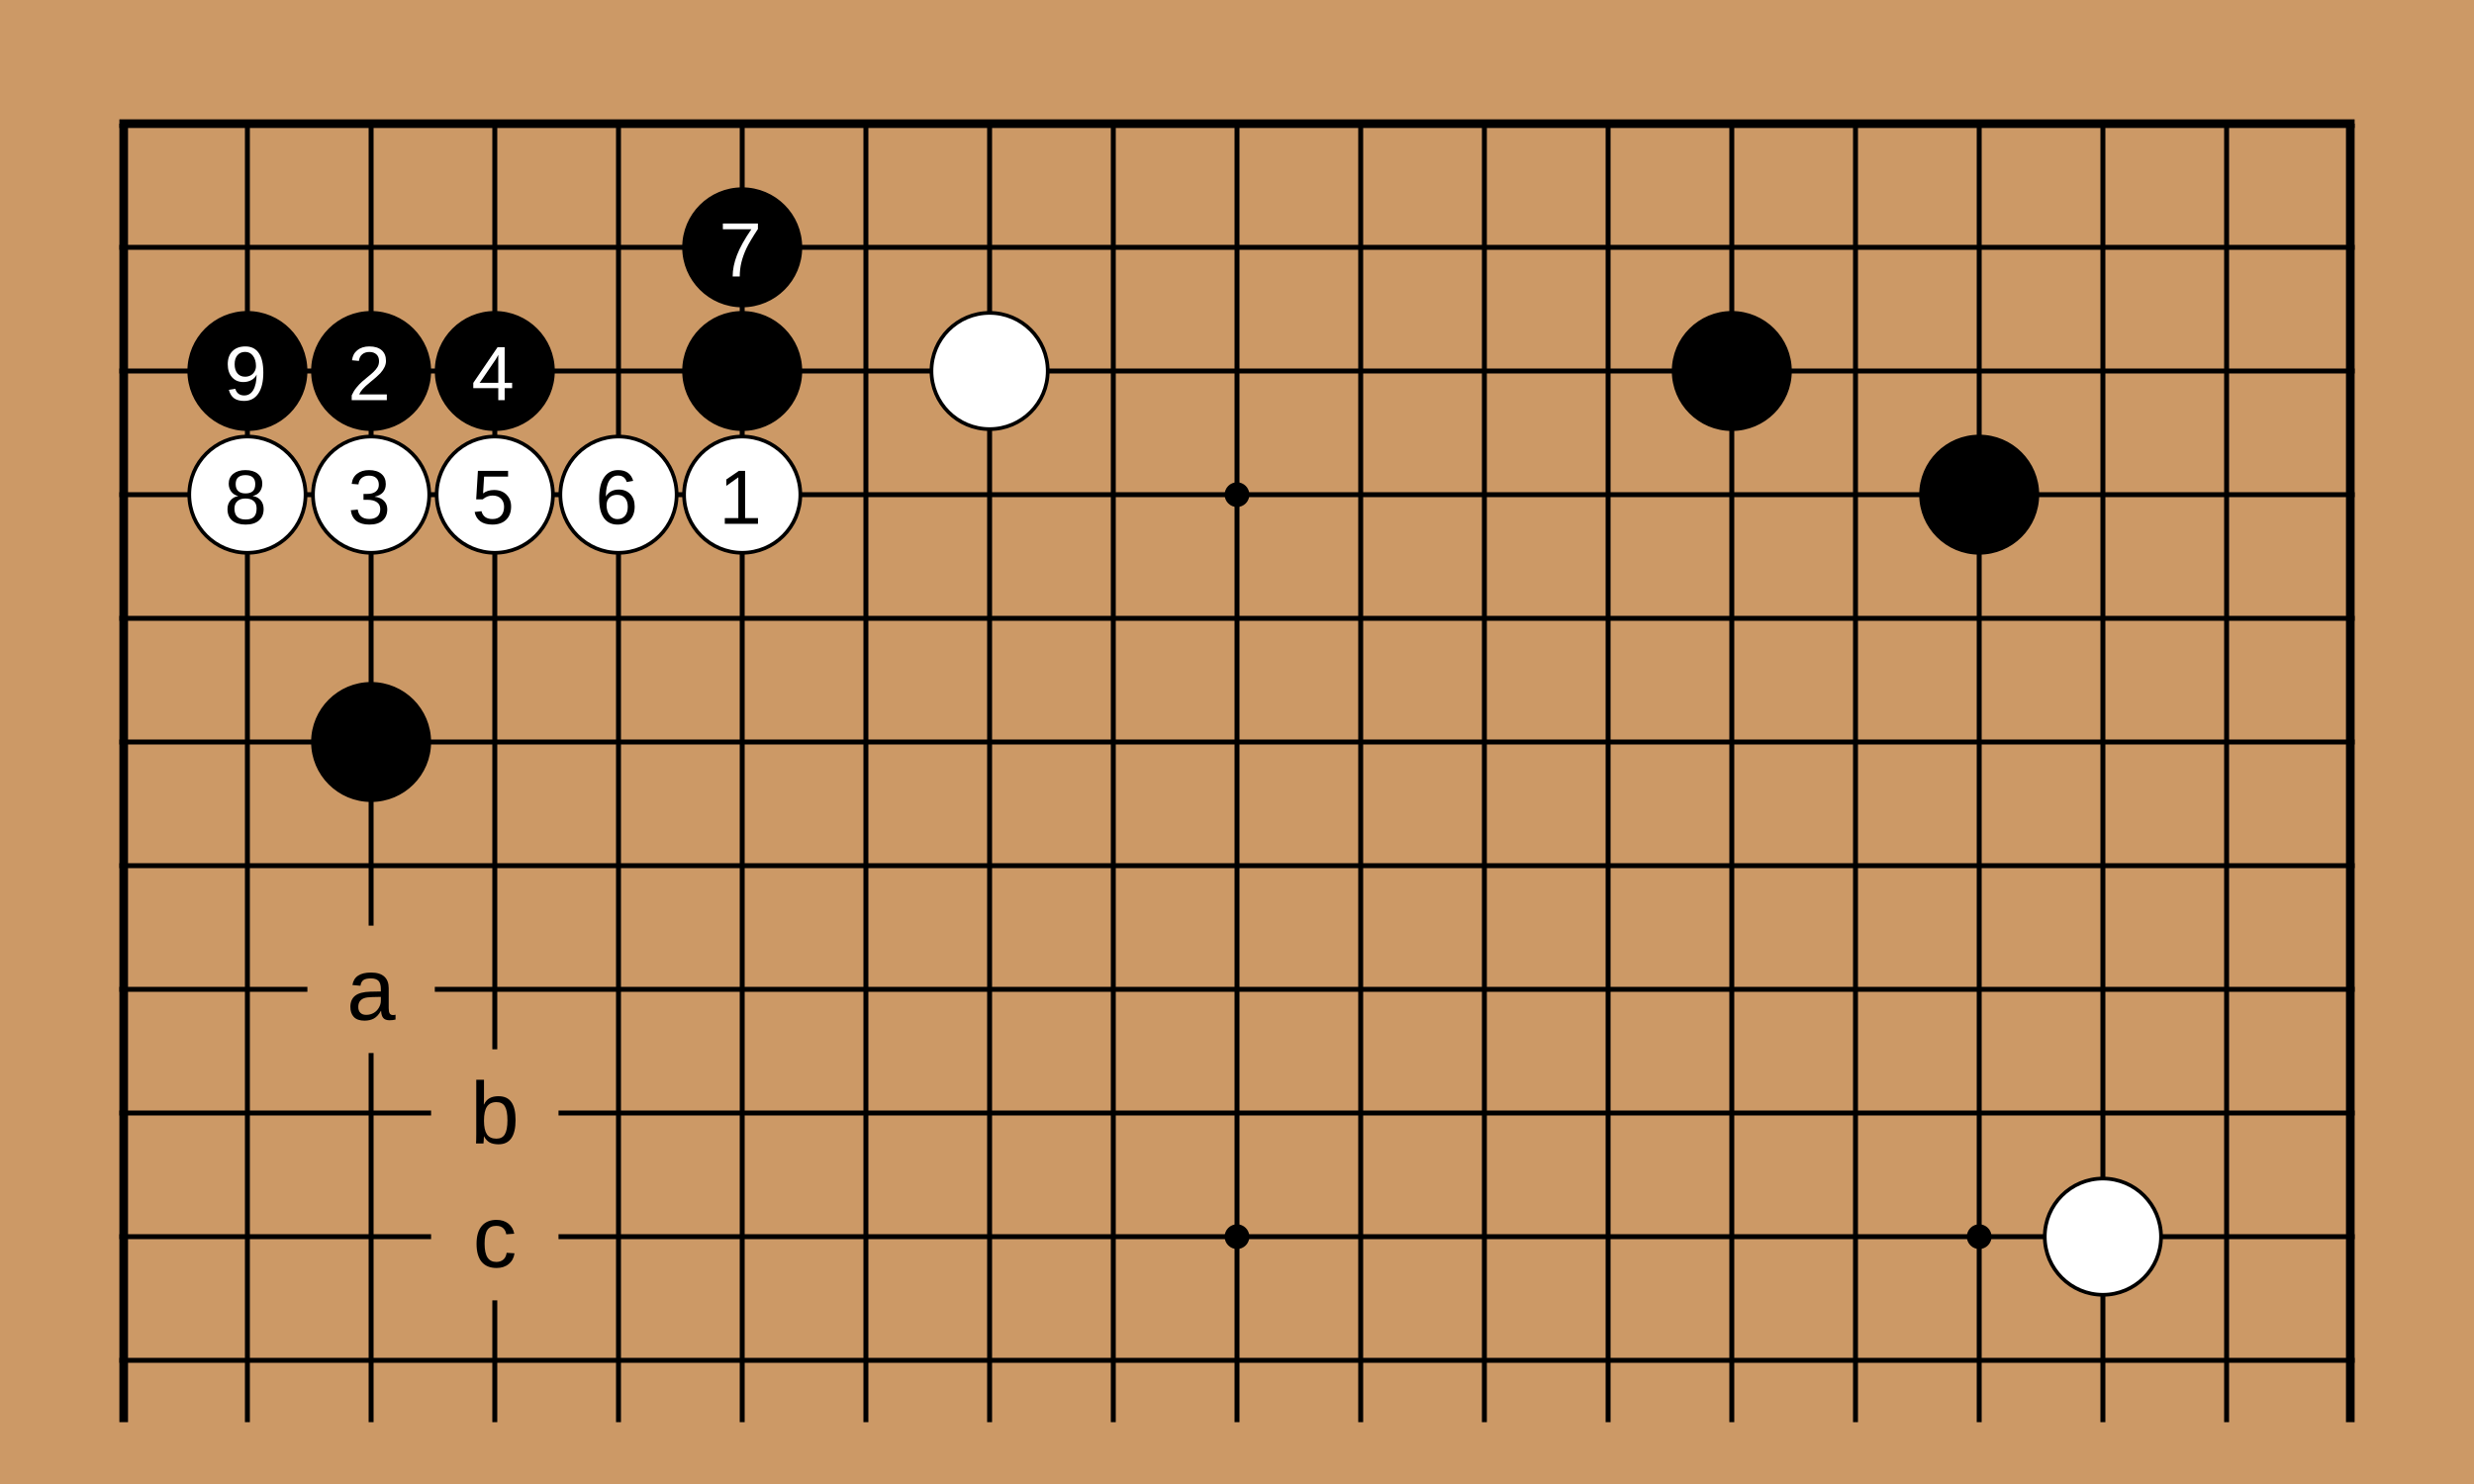
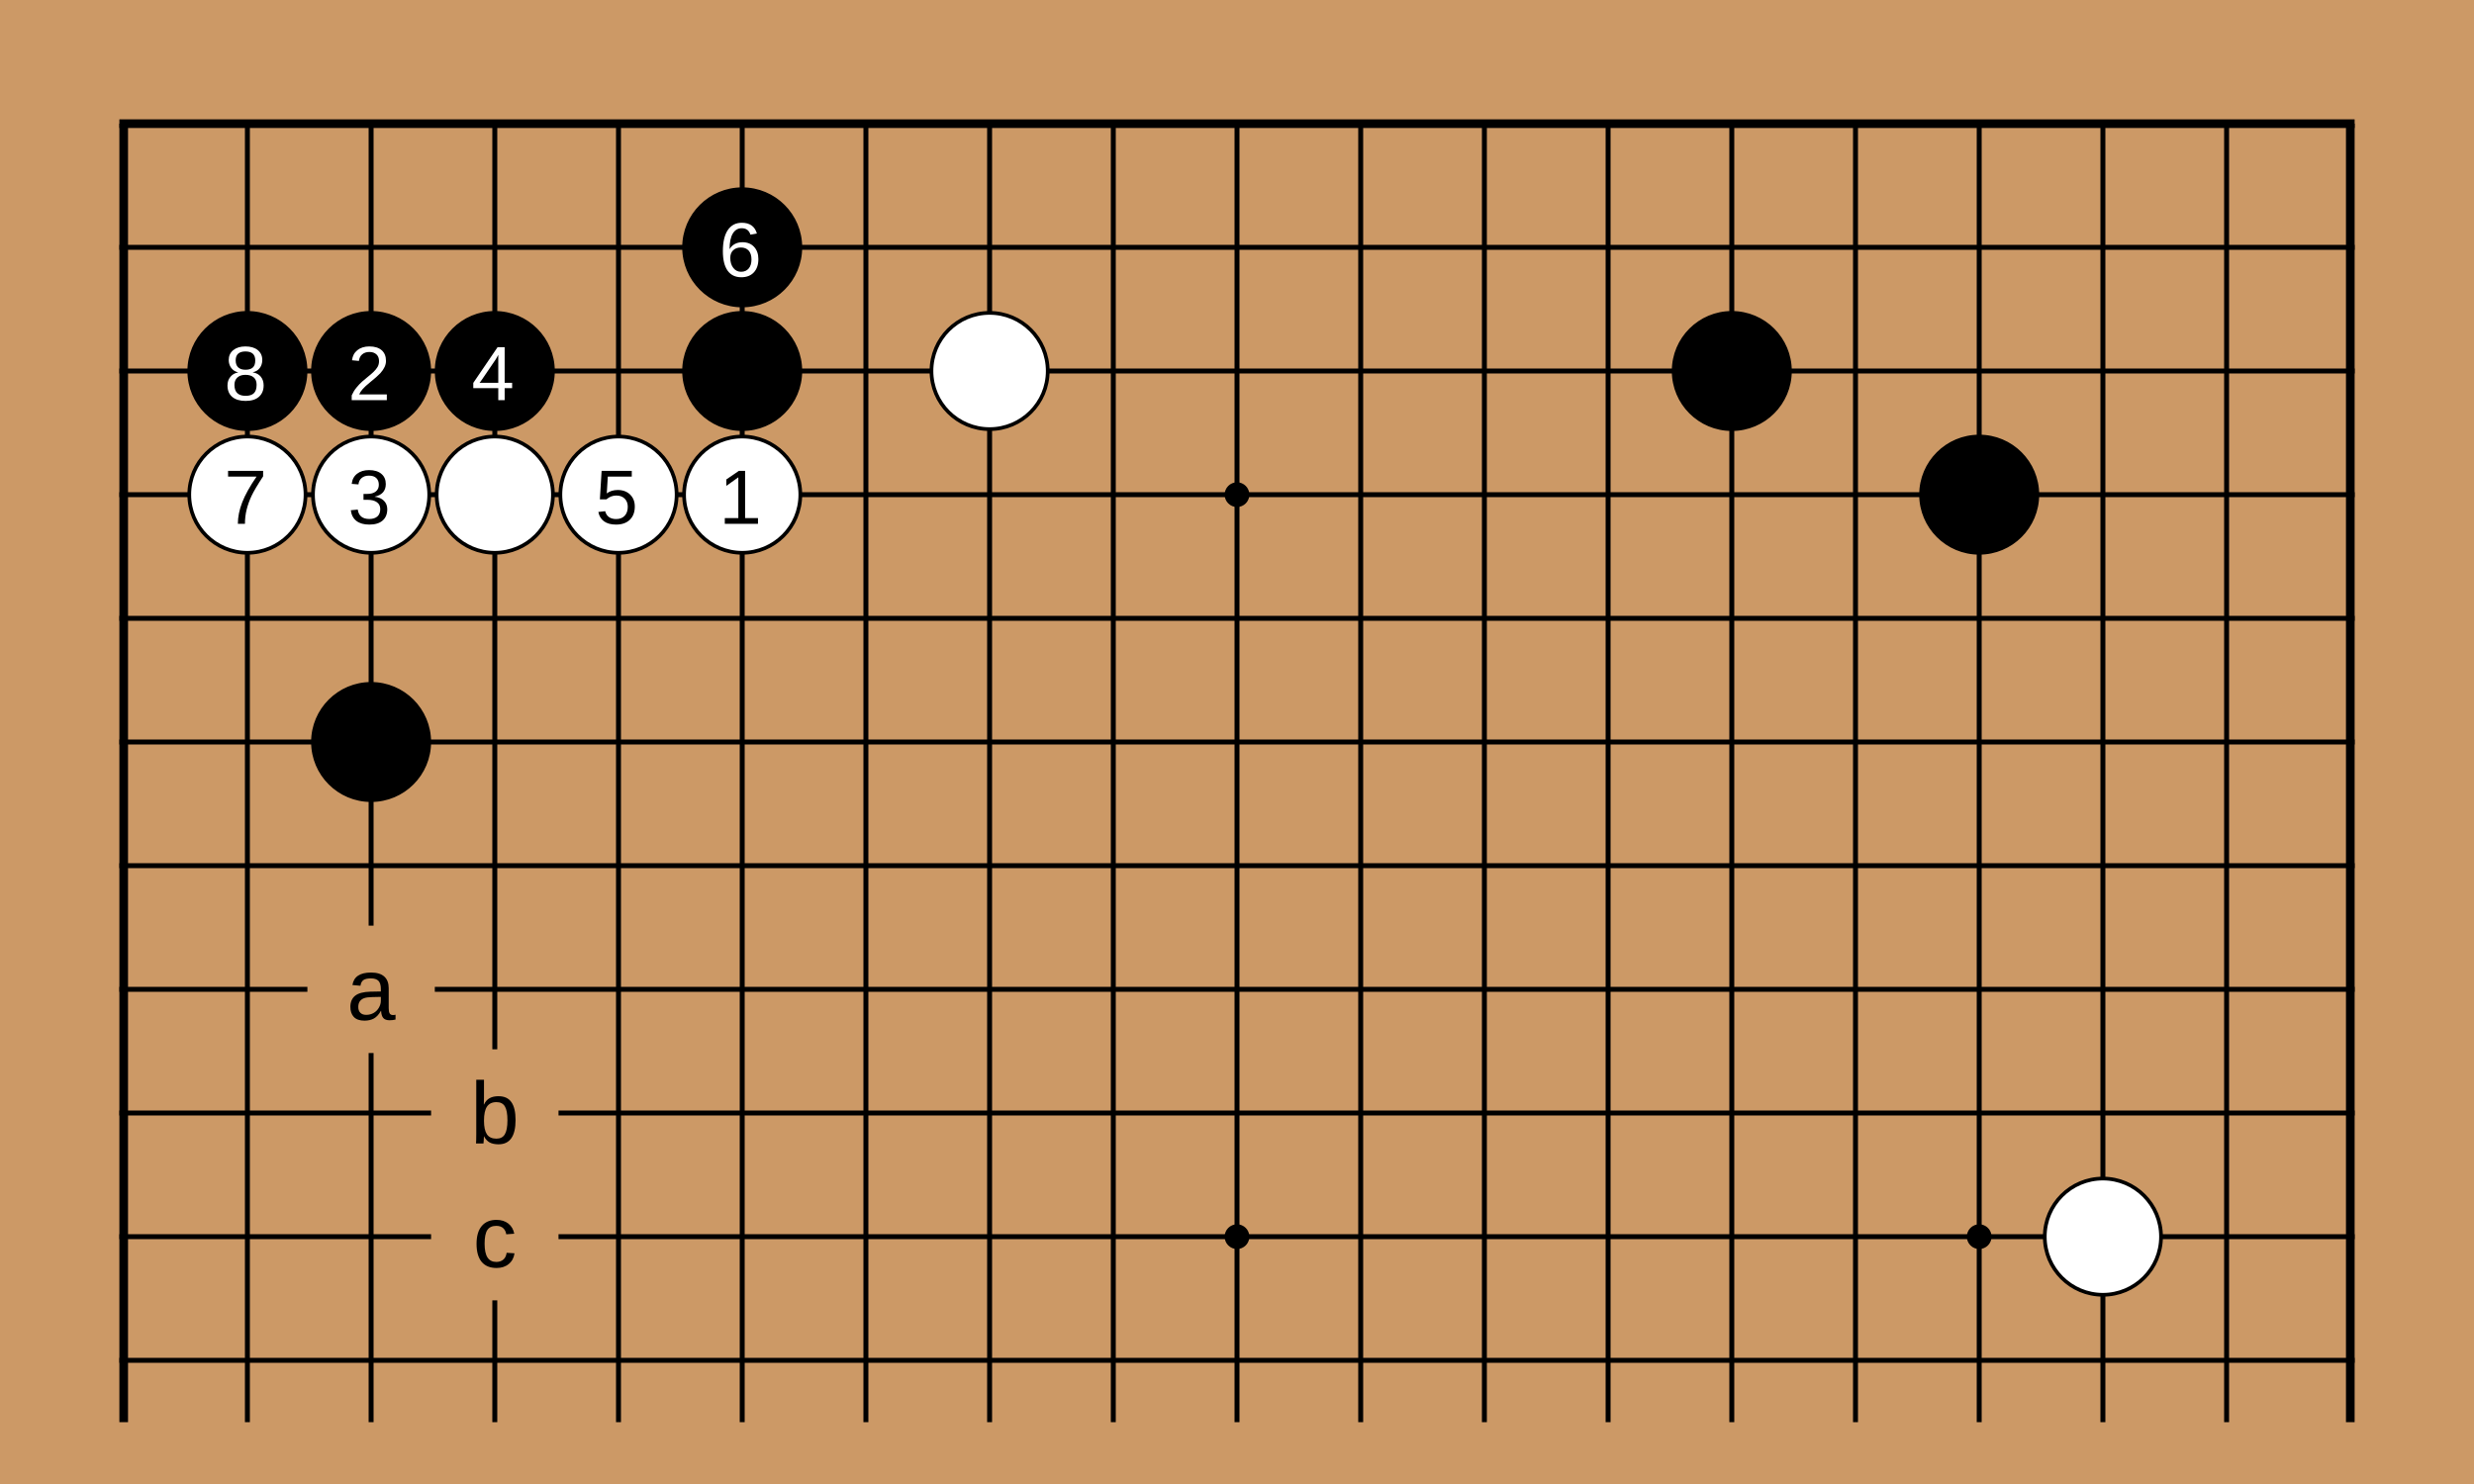
<svg xmlns="http://www.w3.org/2000/svg" width="600" height="360">
  <rect width="600" height="360" fill="#cc9966" />
  <line x1="30" y1="30" x2="30" y2="345" stroke="#000" stroke-width="2.1" />
  <line x1="60" y1="30" x2="60" y2="345" stroke="#000" stroke-width="1.2" />
  <line x1="90" y1="30" x2="90" y2="345" stroke="#000" stroke-width="1.2" />
  <line x1="120" y1="30" x2="120" y2="345" stroke="#000" stroke-width="1.2" />
  <line x1="150" y1="30" x2="150" y2="345" stroke="#000" stroke-width="1.2" />
  <line x1="180" y1="30" x2="180" y2="345" stroke="#000" stroke-width="1.2" />
  <line x1="210" y1="30" x2="210" y2="345" stroke="#000" stroke-width="1.2" />
  <line x1="240" y1="30" x2="240" y2="345" stroke="#000" stroke-width="1.2" />
  <line x1="270" y1="30" x2="270" y2="345" stroke="#000" stroke-width="1.2" />
  <line x1="300" y1="30" x2="300" y2="345" stroke="#000" stroke-width="1.2" />
  <line x1="330" y1="30" x2="330" y2="345" stroke="#000" stroke-width="1.2" />
  <line x1="360" y1="30" x2="360" y2="345" stroke="#000" stroke-width="1.2" />
  <line x1="390" y1="30" x2="390" y2="345" stroke="#000" stroke-width="1.2" />
  <line x1="420" y1="30" x2="420" y2="345" stroke="#000" stroke-width="1.2" />
  <line x1="450" y1="30" x2="450" y2="345" stroke="#000" stroke-width="1.2" />
  <line x1="480" y1="30" x2="480" y2="345" stroke="#000" stroke-width="1.2" />
  <line x1="510" y1="30" x2="510" y2="345" stroke="#000" stroke-width="1.2" />
  <line x1="540" y1="30" x2="540" y2="345" stroke="#000" stroke-width="1.2" />
  <line x1="570" y1="30" x2="570" y2="345" stroke="#000" stroke-width="2.1" />
  <line x1="28.95" y1="30" x2="571.05" y2="30" stroke="#000" stroke-width="2.1" />
  <line x1="28.95" y1="60" x2="571.05" y2="60" stroke="#000" stroke-width="1.2" />
  <line x1="28.95" y1="90" x2="571.05" y2="90" stroke="#000" stroke-width="1.2" />
  <line x1="28.95" y1="120" x2="571.05" y2="120" stroke="#000" stroke-width="1.2" />
  <line x1="28.95" y1="150" x2="571.05" y2="150" stroke="#000" stroke-width="1.2" />
  <line x1="28.95" y1="180" x2="571.05" y2="180" stroke="#000" stroke-width="1.2" />
  <line x1="28.95" y1="210" x2="571.05" y2="210" stroke="#000" stroke-width="1.2" />
  <line x1="28.95" y1="240" x2="571.05" y2="240" stroke="#000" stroke-width="1.2" />
  <line x1="28.95" y1="270" x2="571.05" y2="270" stroke="#000" stroke-width="1.2" />
  <line x1="28.95" y1="300" x2="571.05" y2="300" stroke="#000" stroke-width="1.2" />
  <line x1="28.95" y1="330" x2="571.05" y2="330" stroke="#000" stroke-width="1.2" />
  <circle cx="120" cy="120" r="3" fill="#000" />
  <circle cx="120" cy="300" r="3" fill="#000" />
  <circle cx="300" cy="120" r="3" fill="#000" />
  <circle cx="300" cy="300" r="3" fill="#000" />
  <circle cx="480" cy="120" r="3" fill="#000" />
  <circle cx="480" cy="300" r="3" fill="#000" />
  <circle cx="60" cy="90" r="14.1" fill="#000000" stroke="black" stroke-width="0.9" />
  <circle cx="90" cy="90" r="14.1" fill="#000000" stroke="black" stroke-width="0.9" />
  <circle cx="90" cy="180" r="14.1" fill="#000000" stroke="black" stroke-width="0.9" />
  <circle cx="120" cy="90" r="14.1" fill="#000000" stroke="black" stroke-width="0.9" />
  <circle cx="180" cy="60" r="14.1" fill="#000000" stroke="black" stroke-width="0.9" />
  <circle cx="180" cy="90" r="14.1" fill="#000000" stroke="black" stroke-width="0.9" />
  <circle cx="420" cy="90" r="14.1" fill="#000000" stroke="black" stroke-width="0.9" />
  <circle cx="480" cy="120" r="14.1" fill="#000000" stroke="black" stroke-width="0.9" />
  <circle cx="60" cy="120" r="14.1" fill="white" stroke="black" stroke-width="0.9" />
  <circle cx="90" cy="120" r="14.1" fill="white" stroke="black" stroke-width="0.9" />
  <circle cx="120" cy="120" r="14.1" fill="white" stroke="black" stroke-width="0.9" />
  <circle cx="150" cy="120" r="14.1" fill="white" stroke="black" stroke-width="0.9" />
  <circle cx="180" cy="120" r="14.1" fill="white" stroke="black" stroke-width="0.9" />
  <circle cx="240" cy="90" r="14.1" fill="white" stroke="black" stroke-width="0.9" />
  <circle cx="510" cy="300" r="14.1" fill="white" stroke="black" stroke-width="0.9" />
-   <text font-size="14pt" font-family="Arial, sans-serif" text-anchor="middle" dominant-baseline="central" x="59.55" y="90.6" fill="white">9</text>
-   <text font-size="14pt" font-family="Arial, sans-serif" text-anchor="middle" dominant-baseline="central" x="59.55" y="120.6" fill="black">8</text>
+   <text font-size="14pt" font-family="Arial, sans-serif" text-anchor="middle" dominant-baseline="central" x="59.55" y="90.6" fill="white">8</text>
+   <text font-size="14pt" font-family="Arial, sans-serif" text-anchor="middle" dominant-baseline="central" x="59.55" y="120.6" fill="black">7</text>
  <text font-size="14pt" font-family="Arial, sans-serif" text-anchor="middle" dominant-baseline="central" x="89.55" y="90.6" fill="white">2</text>
  <text font-size="14pt" font-family="Arial, sans-serif" text-anchor="middle" dominant-baseline="central" x="89.55" y="120.6" fill="black">3</text>
  <rect x="74.55" y="224.55" width="30.9" height="30.9" fill="#cc9966" />
  <text font-size="16pt" font-family="Arial, sans-serif" text-anchor="middle" dominant-baseline="central" x="90" y="240" fill="black">a</text>
  <text font-size="14pt" font-family="Arial, sans-serif" text-anchor="middle" dominant-baseline="central" x="119.55" y="90.6" fill="white">4</text>
-   <text font-size="14pt" font-family="Arial, sans-serif" text-anchor="middle" dominant-baseline="central" x="119.55" y="120.6" fill="black">5</text>
  <rect x="104.55" y="254.55" width="30.9" height="30.9" fill="#cc9966" />
  <text font-size="16pt" font-family="Arial, sans-serif" text-anchor="middle" dominant-baseline="central" x="120" y="270" fill="black">b</text>
  <rect x="104.55" y="284.55" width="30.9" height="30.9" fill="#cc9966" />
  <text font-size="16pt" font-family="Arial, sans-serif" text-anchor="middle" dominant-baseline="central" x="120" y="300" fill="black">c</text>
-   <text font-size="14pt" font-family="Arial, sans-serif" text-anchor="middle" dominant-baseline="central" x="149.55" y="120.6" fill="black">6</text>
-   <text font-size="14pt" font-family="Arial, sans-serif" text-anchor="middle" dominant-baseline="central" x="179.55" y="60.6" fill="white">7</text>
+   <text font-size="14pt" font-family="Arial, sans-serif" text-anchor="middle" dominant-baseline="central" x="149.55" y="120.6" fill="black">5</text>
+   <text font-size="14pt" font-family="Arial, sans-serif" text-anchor="middle" dominant-baseline="central" x="179.55" y="60.6" fill="white">6</text>
  <text font-size="14pt" font-family="Arial, sans-serif" text-anchor="middle" dominant-baseline="central" x="179.55" y="120.6" fill="black">1</text>
</svg>
